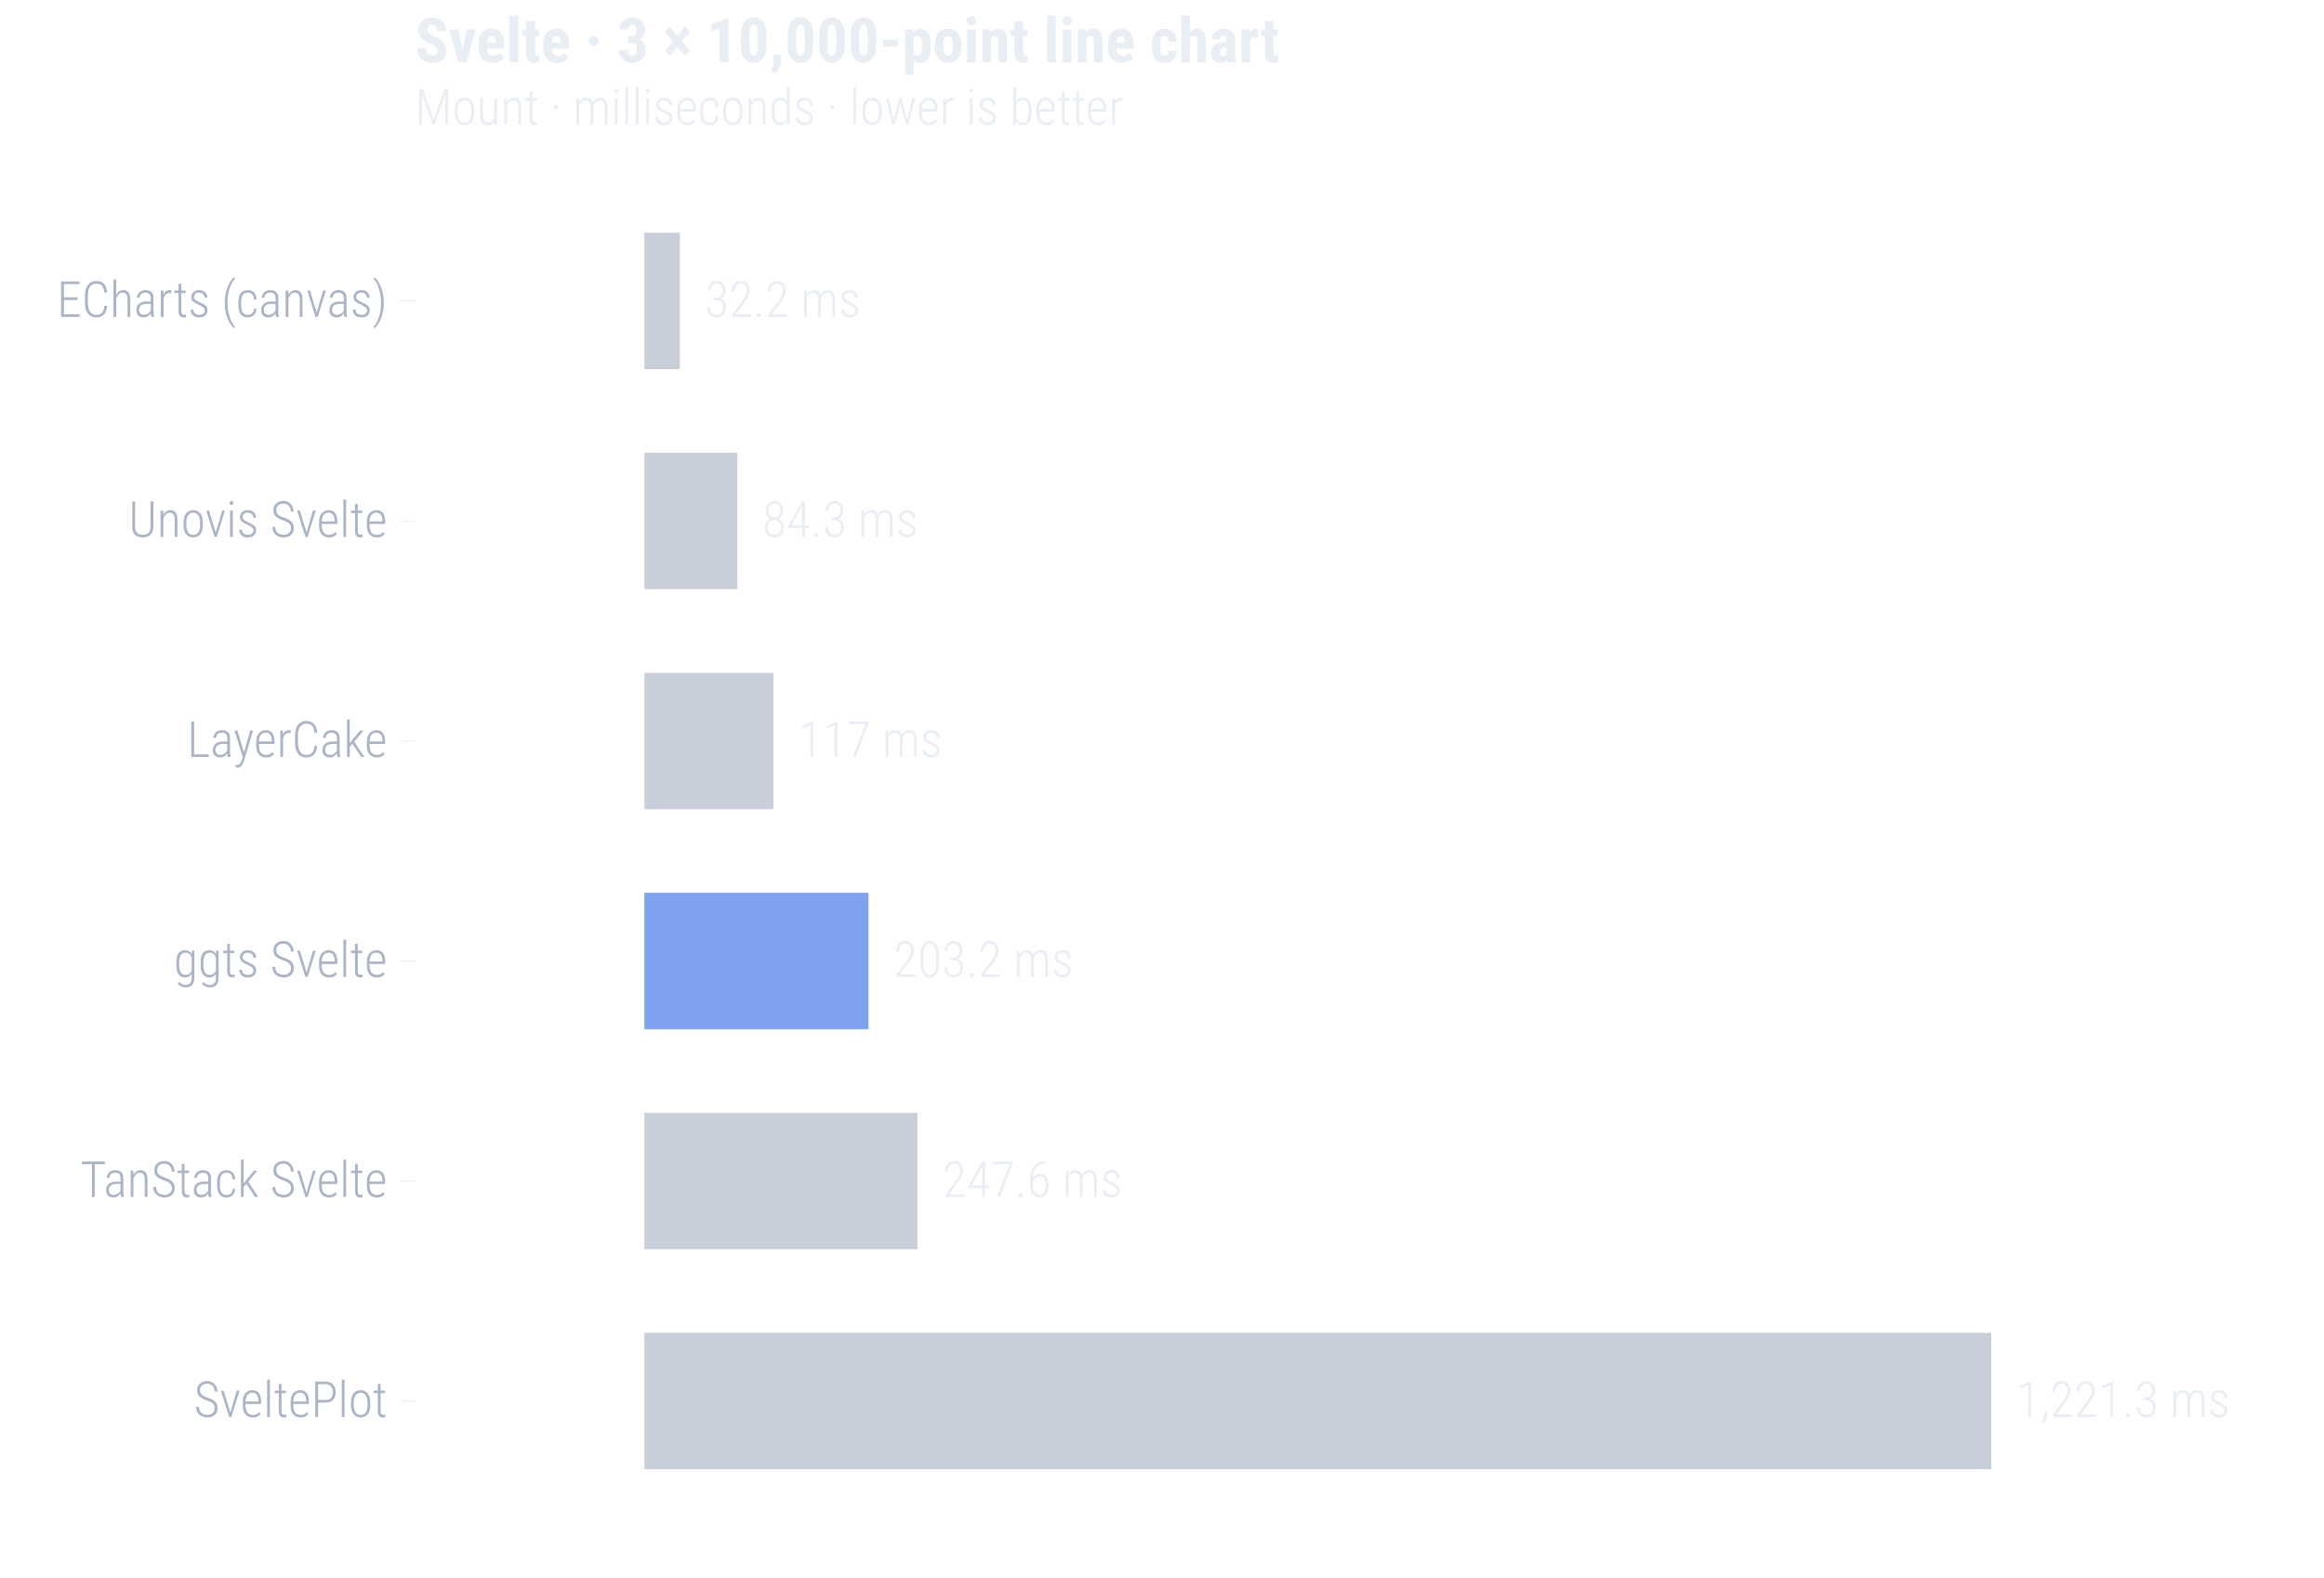
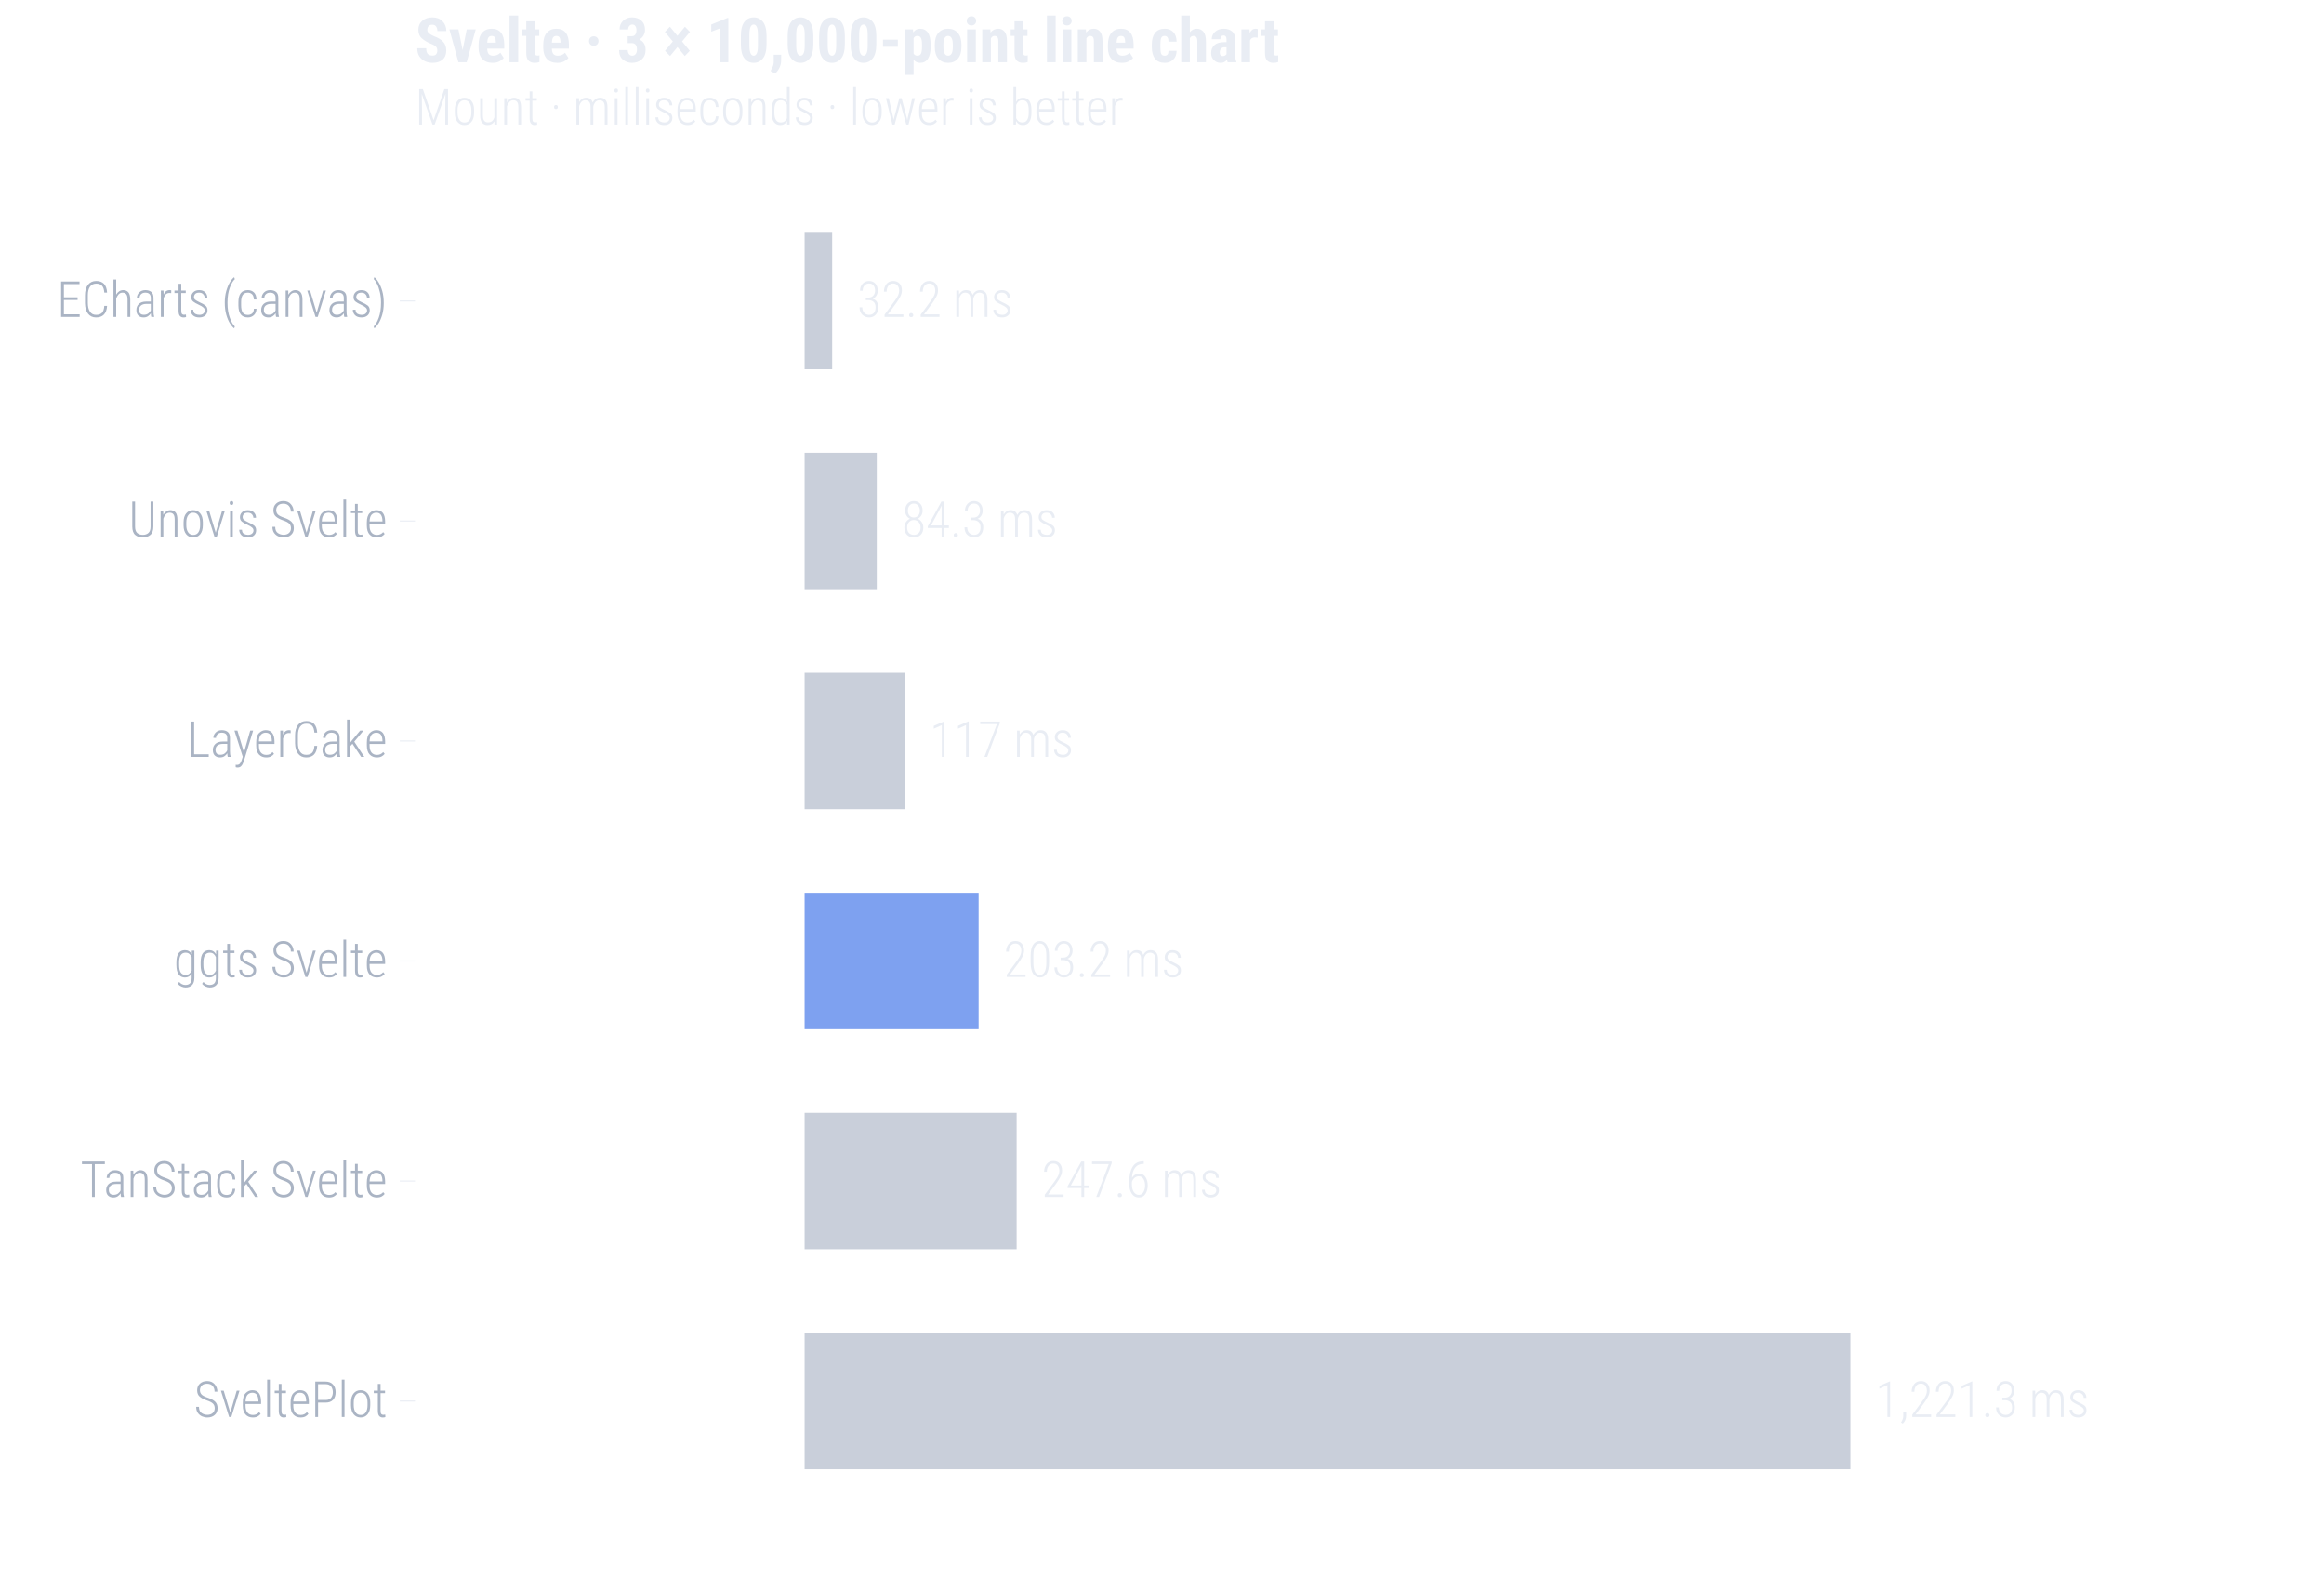
<svg xmlns="http://www.w3.org/2000/svg" width="560" height="380" viewBox="0 0 560 380" role="img" aria-label="Svelte · 3 × 10,000-point line chart. Mount · milliseconds · lower is better. ECharts (canvas): 32.2 ms; Unovis Svelte: 84.3 ms; LayerCake: 117 ms; ggts Svelte: 203.2 ms; TanStack Svelte: 247.6 ms; SveltePlot: 1,221.3 ms." class="gg-plot" font-family="&quot;Roboto Condensed&quot;, &quot;Arial Narrow&quot;, Arial, sans-serif" font-size="11" font-weight="300" text-rendering="optimizeLegibility" shape-rendering="geometricPrecision">
  <rect class="gg-paper" width="560" height="380" fill="var(--gg-paper, transparent)" />
  <text class="gg-title" x="100" y="15" font-size="15" font-weight="700" fill="var(--gg-ink, #e9edf4)">Svelte · 3 × 10,000-point line chart</text>
  <text class="gg-subtitle" x="100" y="30" font-size="12" font-weight="300" fill="var(--gg-ink, #e9edf4)">Mount · milliseconds · lower is better</text>
  <defs>
    <clipPath id="gg-clip-0">
      <rect width="456" height="318" />
    </clipPath>
  </defs>
  <g class="gg-panel" data-panel="0" transform="translate(100,46)">
    <rect class="gg-panel-background" width="456" height="318" fill="var(--gg-panel, transparent)" />
    <g class="gg-grid" stroke="var(--gg-grid, transparent)" stroke-width="0.25" vector-effect="non-scaling-stroke">
-       <line x1="2.13" y1="0" x2="2.13" y2="318" />
-       <line x1="55.27" y1="0" x2="55.27" y2="318" />
-       <line x1="108.42" y1="0" x2="108.42" y2="318" />
-       <line x1="161.57" y1="0" x2="161.57" y2="318" />
-       <line x1="214.71" y1="0" x2="214.71" y2="318" />
-       <line x1="267.86" y1="0" x2="267.86" y2="318" />
-       <line x1="321.01" y1="0" x2="321.01" y2="318" />
-       <line x1="374.15" y1="0" x2="374.15" y2="318" />
-       <line x1="427.3" y1="0" x2="427.3" y2="318" />
+       <line x1="93.88" y1="0" x2="93.88" y2="318" />
+       <line x1="197.05" y1="0" x2="197.05" y2="318" />
+       <line x1="300.22" y1="0" x2="300.22" y2="318" />
+       <line x1="403.38" y1="0" x2="403.38" y2="318" />
      <line x1="0" y1="26.5" x2="456" y2="26.5" />
      <line x1="0" y1="79.5" x2="456" y2="79.5" />
      <line x1="0" y1="132.5" x2="456" y2="132.5" />
      <line x1="0" y1="185.5" x2="456" y2="185.5" />
      <line x1="0" y1="238.5" x2="456" y2="238.5" />
      <line x1="0" y1="291.5" x2="456" y2="291.5" />
    </g>
    <g class="gg-marks" clip-path="url(#gg-clip-0)">
      <g class="gg-batch gg-rects" data-layer="0">
-         <rect x="55.27" y="10.07" width="8.56" height="32.86" fill="#c9cfda" />
-         <rect x="55.27" y="63.07" width="22.4" height="32.86" fill="#c9cfda" />
-         <rect x="55.27" y="116.07" width="31.09" height="32.86" fill="#c9cfda" />
-         <rect x="55.27" y="169.07" width="54" height="32.86" fill="#7ea1f0" />
-         <rect x="55.27" y="222.07" width="65.8" height="32.86" fill="#c9cfda" />
-         <rect x="55.27" y="275.07" width="324.54" height="32.86" fill="#c9cfda" />
+         <rect x="93.88" y="10.07" width="6.64" height="32.86" fill="#c9cfda" />
+         <rect x="93.88" y="63.07" width="17.39" height="32.86" fill="#c9cfda" />
+         <rect x="93.88" y="116.07" width="24.14" height="32.86" fill="#c9cfda" />
+         <rect x="93.88" y="169.07" width="41.93" height="32.86" fill="#7ea1f0" />
+         <rect x="93.88" y="222.07" width="51.09" height="32.86" fill="#c9cfda" />
+         <rect x="93.88" y="275.07" width="252" height="32.86" fill="#c9cfda" />
      </g>
      <g class="gg-batch gg-glyphs" data-layer="1" font-size="12" text-anchor="start">
-         <text x="69.83" y="26.5" dy="0.32em" fill="var(--gg-ink, #e9edf4)">32.2 ms</text>
-         <text x="83.67" y="79.5" dy="0.32em" fill="var(--gg-ink, #e9edf4)">84.3 ms</text>
-         <text x="92.36" y="132.5" dy="0.32em" fill="var(--gg-ink, #e9edf4)">117 ms</text>
-         <text x="115.27" y="185.5" dy="0.32em" fill="var(--gg-ink, #e9edf4)">203.2 ms</text>
-         <text x="127.07" y="238.5" dy="0.32em" fill="var(--gg-ink, #e9edf4)">247.6 ms</text>
-         <text x="385.81" y="291.5" dy="0.32em" fill="var(--gg-ink, #e9edf4)">1,221.3 ms</text>
+         <text x="106.53" y="26.5" dy="0.32em" fill="var(--gg-ink, #e9edf4)">32.2 ms</text>
+         <text x="117.28" y="79.5" dy="0.32em" fill="var(--gg-ink, #e9edf4)">84.3 ms</text>
+         <text x="124.02" y="132.5" dy="0.32em" fill="var(--gg-ink, #e9edf4)">117 ms</text>
+         <text x="141.81" y="185.5" dy="0.32em" fill="var(--gg-ink, #e9edf4)">203.2 ms</text>
+         <text x="150.97" y="238.5" dy="0.32em" fill="var(--gg-ink, #e9edf4)">247.6 ms</text>
+         <text x="351.88" y="291.5" dy="0.32em" fill="var(--gg-ink, #e9edf4)">1,221.3 ms</text>
      </g>
    </g>
    <rect class="gg-panel-border" width="456" height="318" fill="none" stroke="var(--gg-panelBorder, transparent)" stroke-width="0.5" vector-effect="non-scaling-stroke" />
  </g>
  <g class="gg-axis gg-axis-y" transform="translate(100,46)">
    <g class="gg-tick" transform="translate(0,26.5)">
      <line x2="-3.67" stroke="var(--gg-tickColor, #e9edf4)" stroke-width="0.25" vector-effect="non-scaling-stroke" />
      <text x="-6.67" dy="0.32em" text-anchor="end" fill="var(--gg-axisText, #aab4c4)" font-size="12" font-weight="300">ECharts (canvas)</text>
    </g>
    <g class="gg-tick" transform="translate(0,79.5)">
      <line x2="-3.67" stroke="var(--gg-tickColor, #e9edf4)" stroke-width="0.25" vector-effect="non-scaling-stroke" />
      <text x="-6.67" dy="0.32em" text-anchor="end" fill="var(--gg-axisText, #aab4c4)" font-size="12" font-weight="300">Unovis Svelte</text>
    </g>
    <g class="gg-tick" transform="translate(0,132.5)">
      <line x2="-3.67" stroke="var(--gg-tickColor, #e9edf4)" stroke-width="0.25" vector-effect="non-scaling-stroke" />
      <text x="-6.67" dy="0.32em" text-anchor="end" fill="var(--gg-axisText, #aab4c4)" font-size="12" font-weight="300">LayerCake</text>
    </g>
    <g class="gg-tick" transform="translate(0,185.5)">
      <line x2="-3.67" stroke="var(--gg-tickColor, #e9edf4)" stroke-width="0.25" vector-effect="non-scaling-stroke" />
      <text x="-6.67" dy="0.32em" text-anchor="end" fill="var(--gg-axisText, #aab4c4)" font-size="12" font-weight="300">ggts Svelte</text>
    </g>
    <g class="gg-tick" transform="translate(0,238.5)">
      <line x2="-3.67" stroke="var(--gg-tickColor, #e9edf4)" stroke-width="0.25" vector-effect="non-scaling-stroke" />
      <text x="-6.67" dy="0.32em" text-anchor="end" fill="var(--gg-axisText, #aab4c4)" font-size="12" font-weight="300">TanStack Svelte</text>
    </g>
    <g class="gg-tick" transform="translate(0,291.5)">
      <line x2="-3.67" stroke="var(--gg-tickColor, #e9edf4)" stroke-width="0.25" vector-effect="non-scaling-stroke" />
      <text x="-6.67" dy="0.32em" text-anchor="end" fill="var(--gg-axisText, #aab4c4)" font-size="12" font-weight="300">SveltePlot</text>
    </g>
  </g>
</svg>
